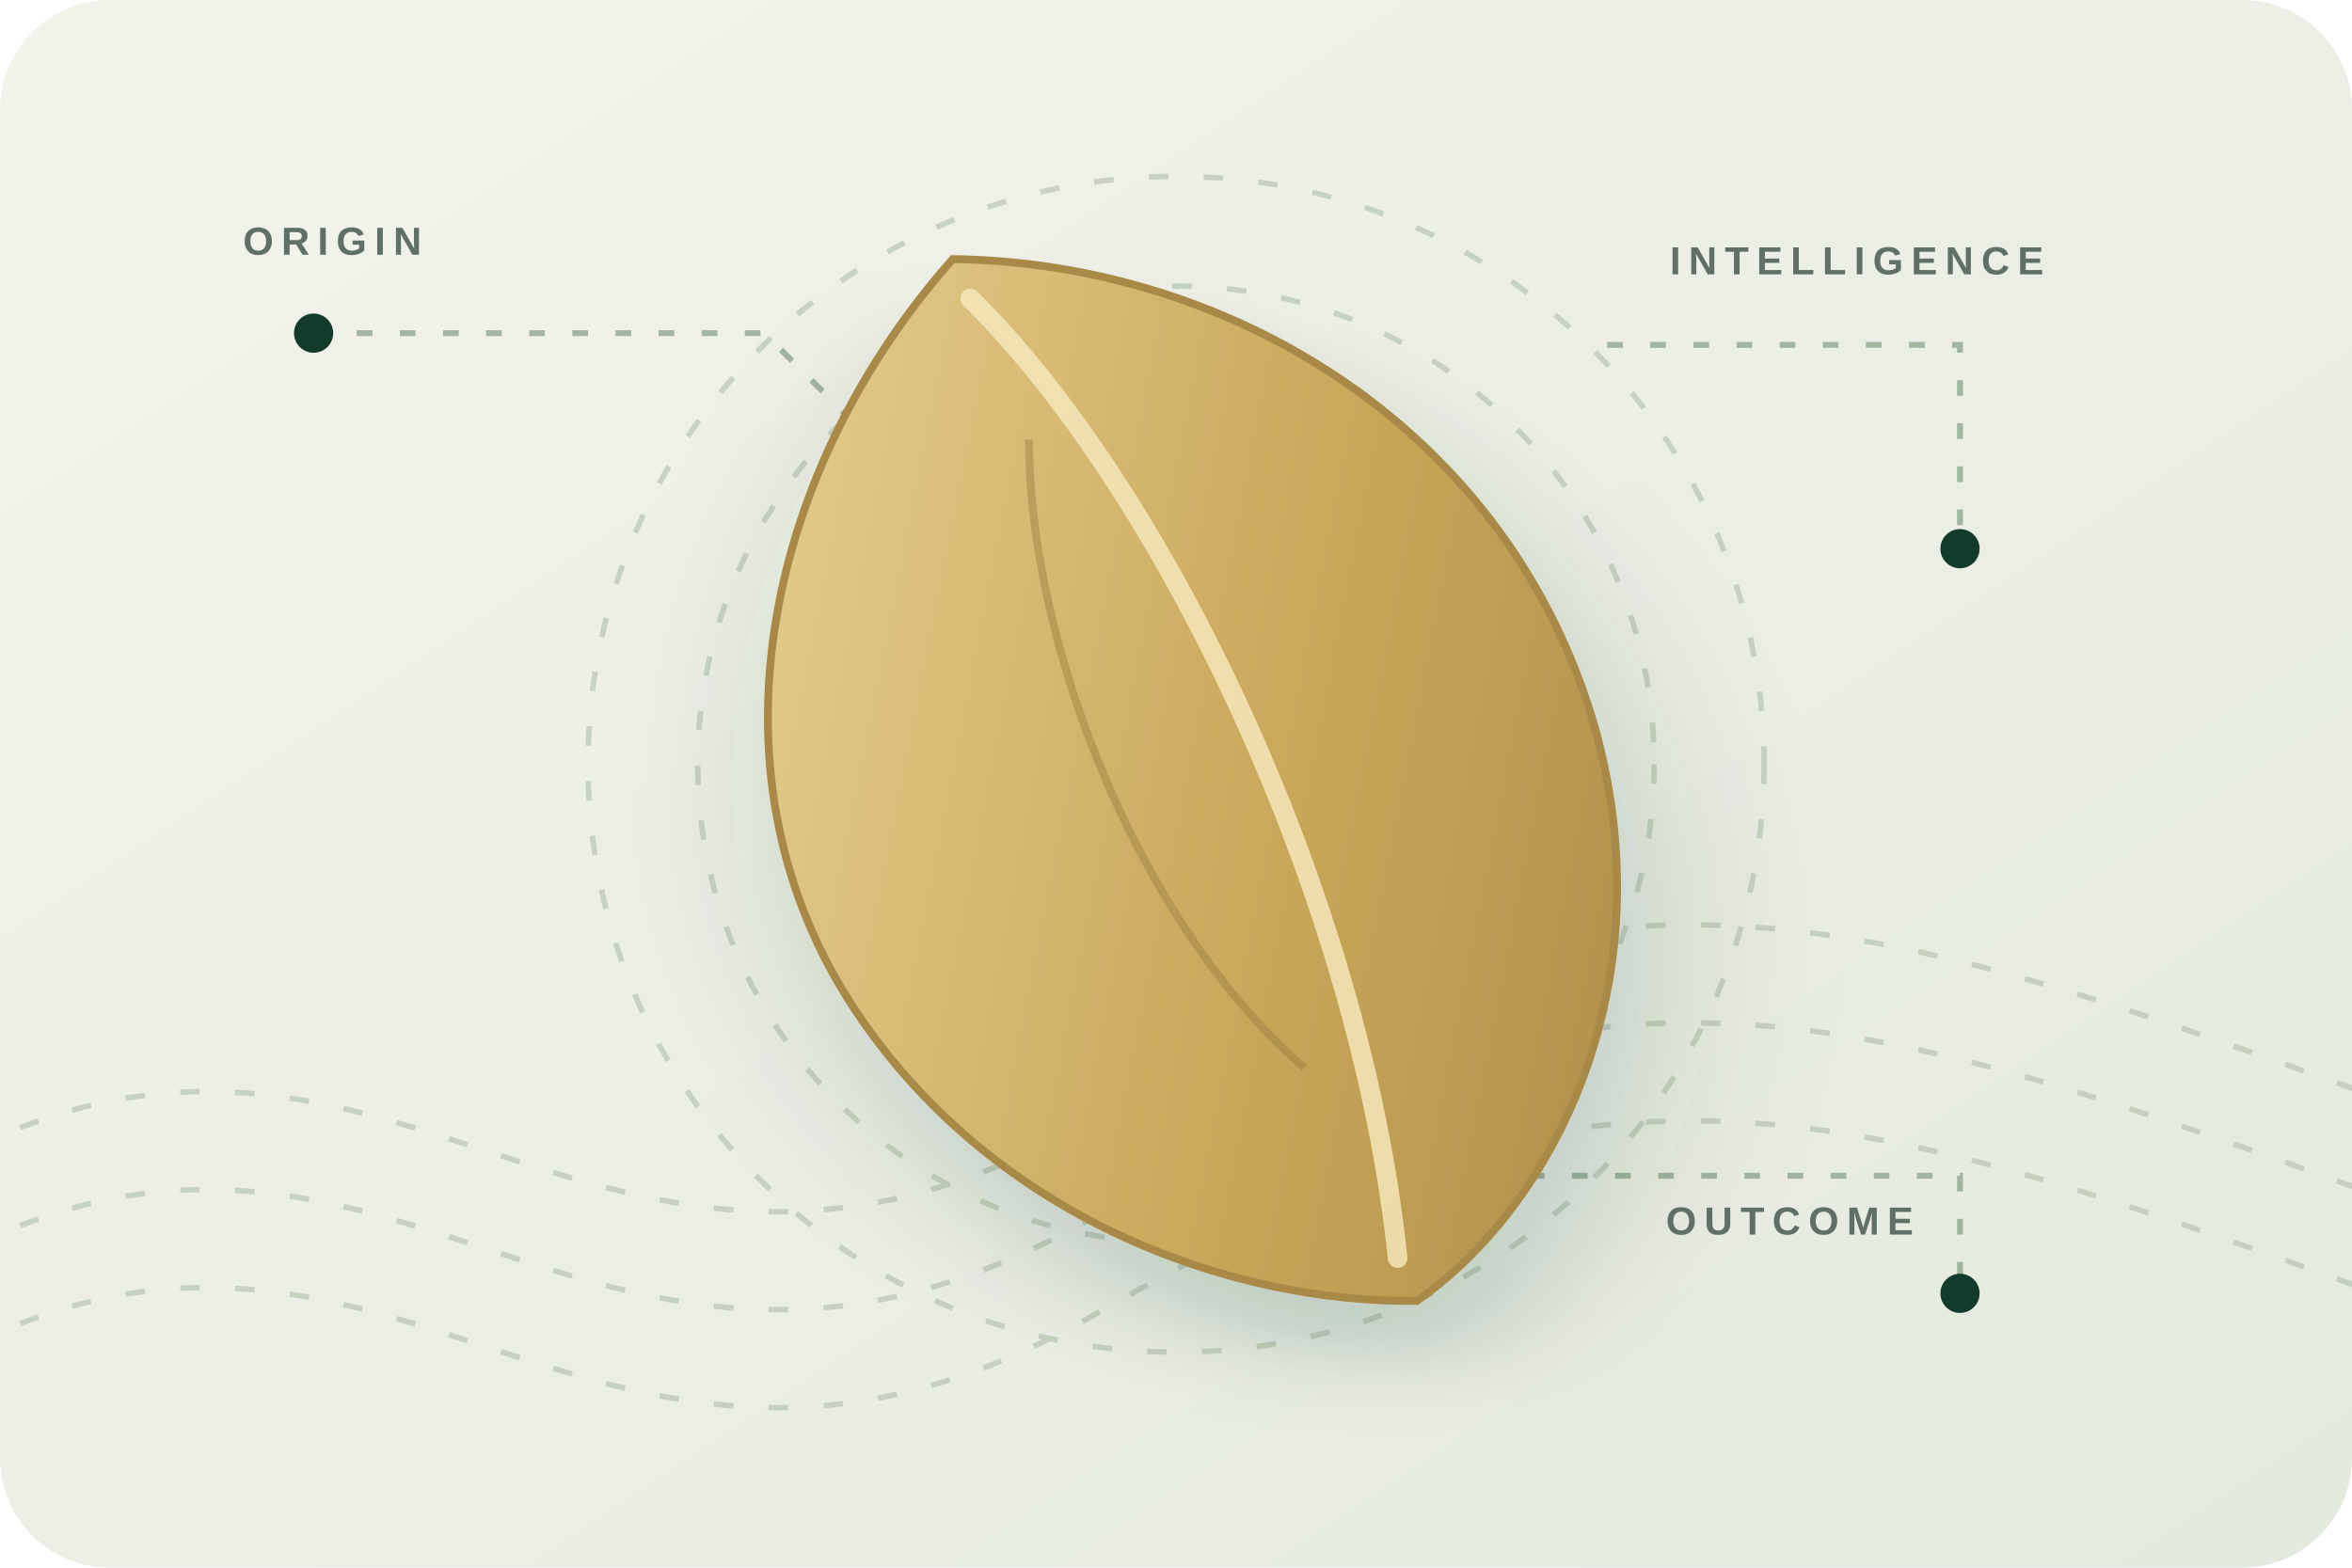
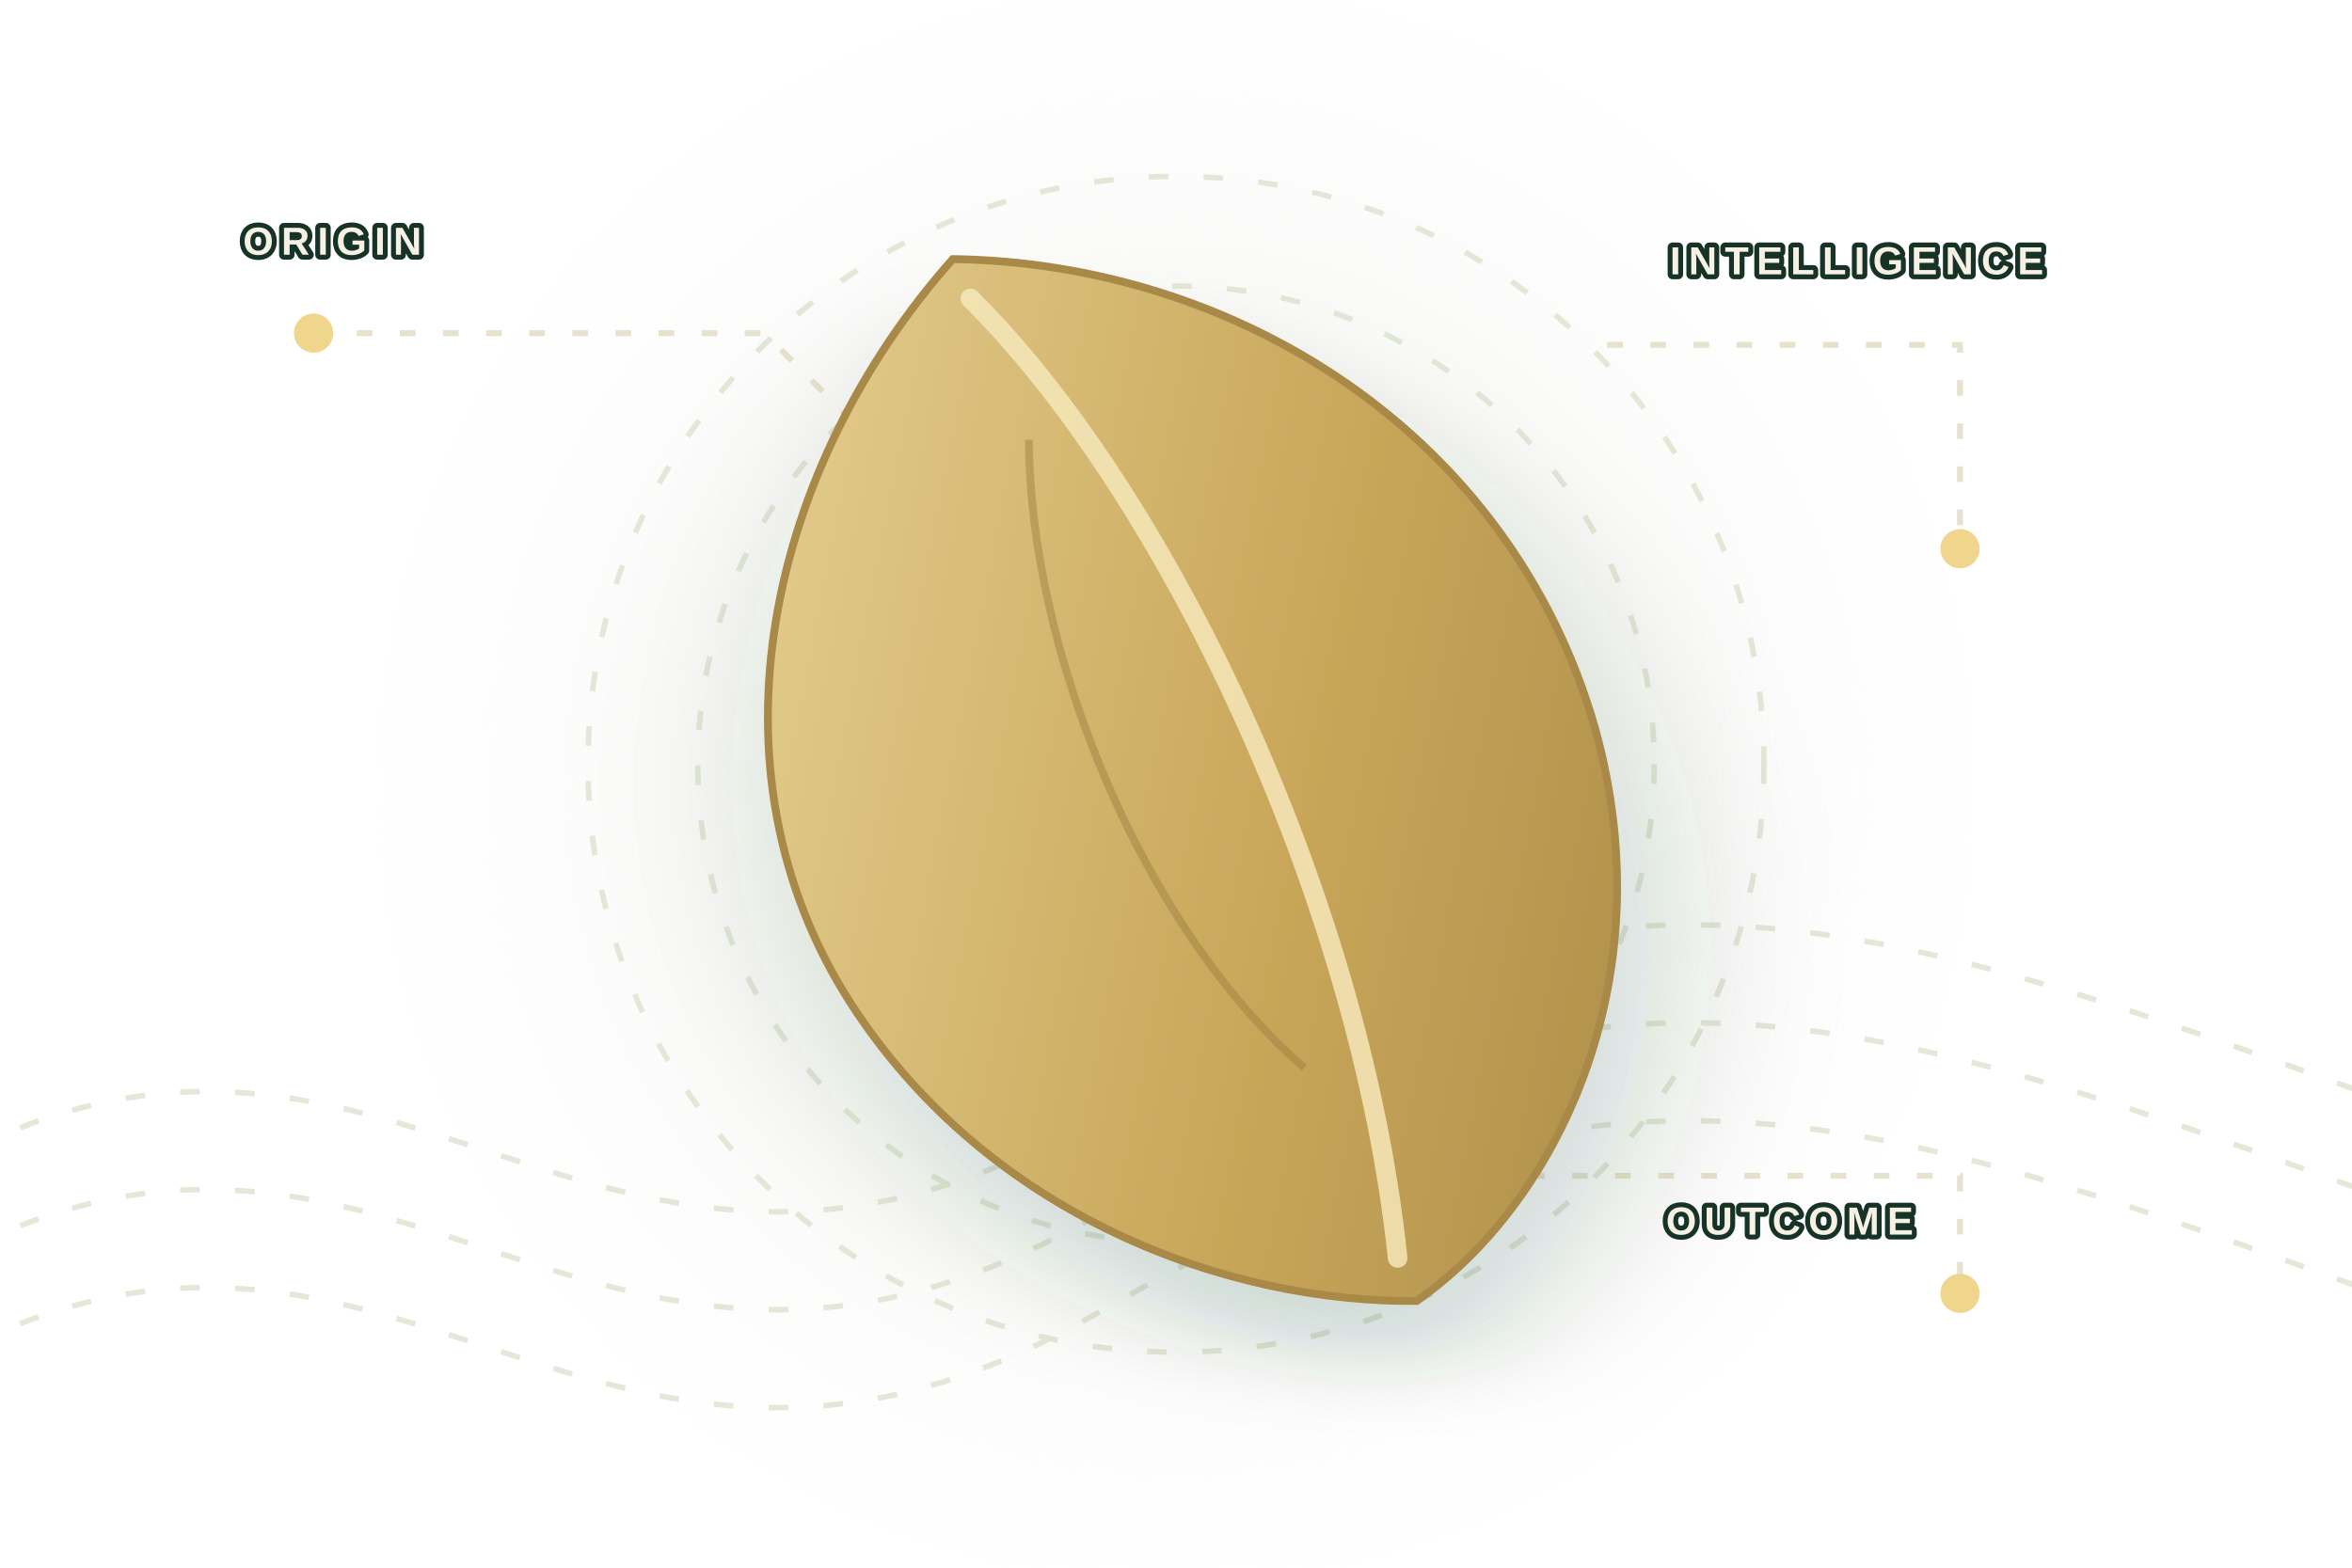
<svg xmlns="http://www.w3.org/2000/svg" viewBox="0 0 600 400" role="img" aria-labelledby="title desc">
  <defs>
    <style>
  .field-lines{stroke-dasharray:5 9;animation:field-flow 26s linear infinite}
  .orbit-rings{transform-box:fill-box;transform-origin:center;animation:orbit-breathe 8s ease-in-out infinite}
  .seed-motion{transform-box:fill-box;transform-origin:center;animation:seed-float 6s ease-in-out infinite}
  .signal-dot{transform-box:fill-box;transform-origin:center;animation:signal-pulse 3.2s ease-in-out infinite}
  .signal-dot:nth-of-type(2){animation-delay:1s}
  .signal-dot:nth-of-type(3){animation-delay:2s}
  .signal-line{stroke-dasharray:4 7;animation:signal-flow 12s linear infinite}
  @keyframes field-flow{to{stroke-dashoffset:-140}}
  @keyframes orbit-breathe{0%,100%{opacity:.65;transform:scale(.985)}50%{opacity:1;transform:scale(1.02)}}
  @keyframes seed-float{0%,100%{transform:translateY(0) rotate(0deg)}50%{transform:translateY(-5px) rotate(1deg)}}
  @keyframes signal-pulse{0%,100%{opacity:.65;transform:scale(1)}50%{opacity:1;transform:scale(1.35)}}
  @keyframes signal-flow{to{stroke-dashoffset:-88}}
  @media(prefers-reduced-motion:reduce){.field-lines,.orbit-rings,.seed-motion,.signal-dot,.signal-line{animation:none!important}}
 </style>
    <linearGradient id="bg" x1="0" y1="0" x2="1" y2="1">
      <stop stop-color="#f3f3eb" />
      <stop offset="1" stop-color="#e4eadf" />
    </linearGradient>
+     <radialGradient id="seed-glow">
+       <stop offset="0" stop-color="#f3f3eb" stop-opacity=".72" />
+       <stop offset=".62" stop-color="#e4eadf" stop-opacity=".20" />
+       <stop offset="1" stop-color="#e4eadf" stop-opacity="0" />
+     </radialGradient>
    <linearGradient id="seed" x1="0" y1="0" x2="1" y2="1">
      <stop stop-color="#ead69b" />
      <stop offset=".58" stop-color="#c9a75a" />
      <stop offset="1" stop-color="#a88946" />
    </linearGradient>
    <filter id="shadow" x="-30%" y="-30%" width="160%" height="170%">
      <feDropShadow dx="0" dy="18" stdDeviation="18" flood-color="#123b2b" flood-opacity=".18" />
    </filter>
  </defs>
-   <rect width="600" height="400" rx="28" fill="url(#bg)" />
-   <g class="field-lines" fill="none" stroke="#a9b9a4" stroke-width="1.4" opacity=".55">
+   <circle cx="300" cy="200" r="205" fill="url(#seed-glow)" />
+   <g class="field-lines" fill="none" stroke="#d8dfca" stroke-width="1.4" opacity=".72">
    <path d="M-20 300C100 230 150 360 280 285S470 230 620 285" />
    <path d="M-20 325C100 255 150 385 280 310S470 255 620 310" />
    <path d="M-20 350C100 280 150 410 280 335S470 280 620 335" />
    <g class="orbit-rings">
      <circle cx="300" cy="195" r="150" />
      <circle cx="300" cy="195" r="122" />
      <circle cx="300" cy="195" r="95" />
    </g>
  </g>
-   <g class="signal-line" stroke="#8fa68e" stroke-width="1.5" fill="none" opacity=".8">
+   <g class="signal-line" stroke="#e5dfc9" stroke-width="1.5" fill="none" opacity=".92">
    <path d="M80 85H195L228 118" />
    <path d="M410 88H500V140" />
    <path d="M390 300H500V330" />
  </g>
-   <g fill="#123b2b">
+   <g fill="#f0d58c">
    <circle class="signal-dot" cx="80" cy="85" r="5" />
    <circle class="signal-dot" cx="500" cy="140" r="5" />
    <circle class="signal-dot" cx="500" cy="330" r="5" />
  </g>
  <g class="seed-motion">
    <g filter="url(#shadow)" transform="translate(300 194) rotate(-24)">
      <path d="M0-140C65-110 112-42 101 36C91 103 42 143 0 151C-44 132-91 87-101 23C-112-48-64-111 0-140Z" fill="url(#seed)" stroke="#a88946" stroke-width="2" />
      <path d="M0-129C25-65 29 50 0 139" fill="none" stroke="#f6e8ba" stroke-width="5" stroke-linecap="round" opacity=".85" />
      <path d="M-1-90C-23-40-25 36-2 85" fill="none" stroke="#987c3e" stroke-width="2" opacity=".45" />
    </g>
  </g>
-   <g font-family="Arial,sans-serif" fill="#607066">
+   <g font-family="Arial,sans-serif" fill="#f6f1e4" stroke="#173327" stroke-width="2.5" paint-order="stroke" stroke-linejoin="round">
    <text x="62" y="65" font-size="10" font-weight="700" letter-spacing="2">ORIGIN</text>
    <text x="426" y="70" font-size="10" font-weight="700" letter-spacing="2">INTELLIGENCE</text>
    <text x="425" y="315" font-size="10" font-weight="700" letter-spacing="2">OUTCOME</text>
  </g>
</svg>
